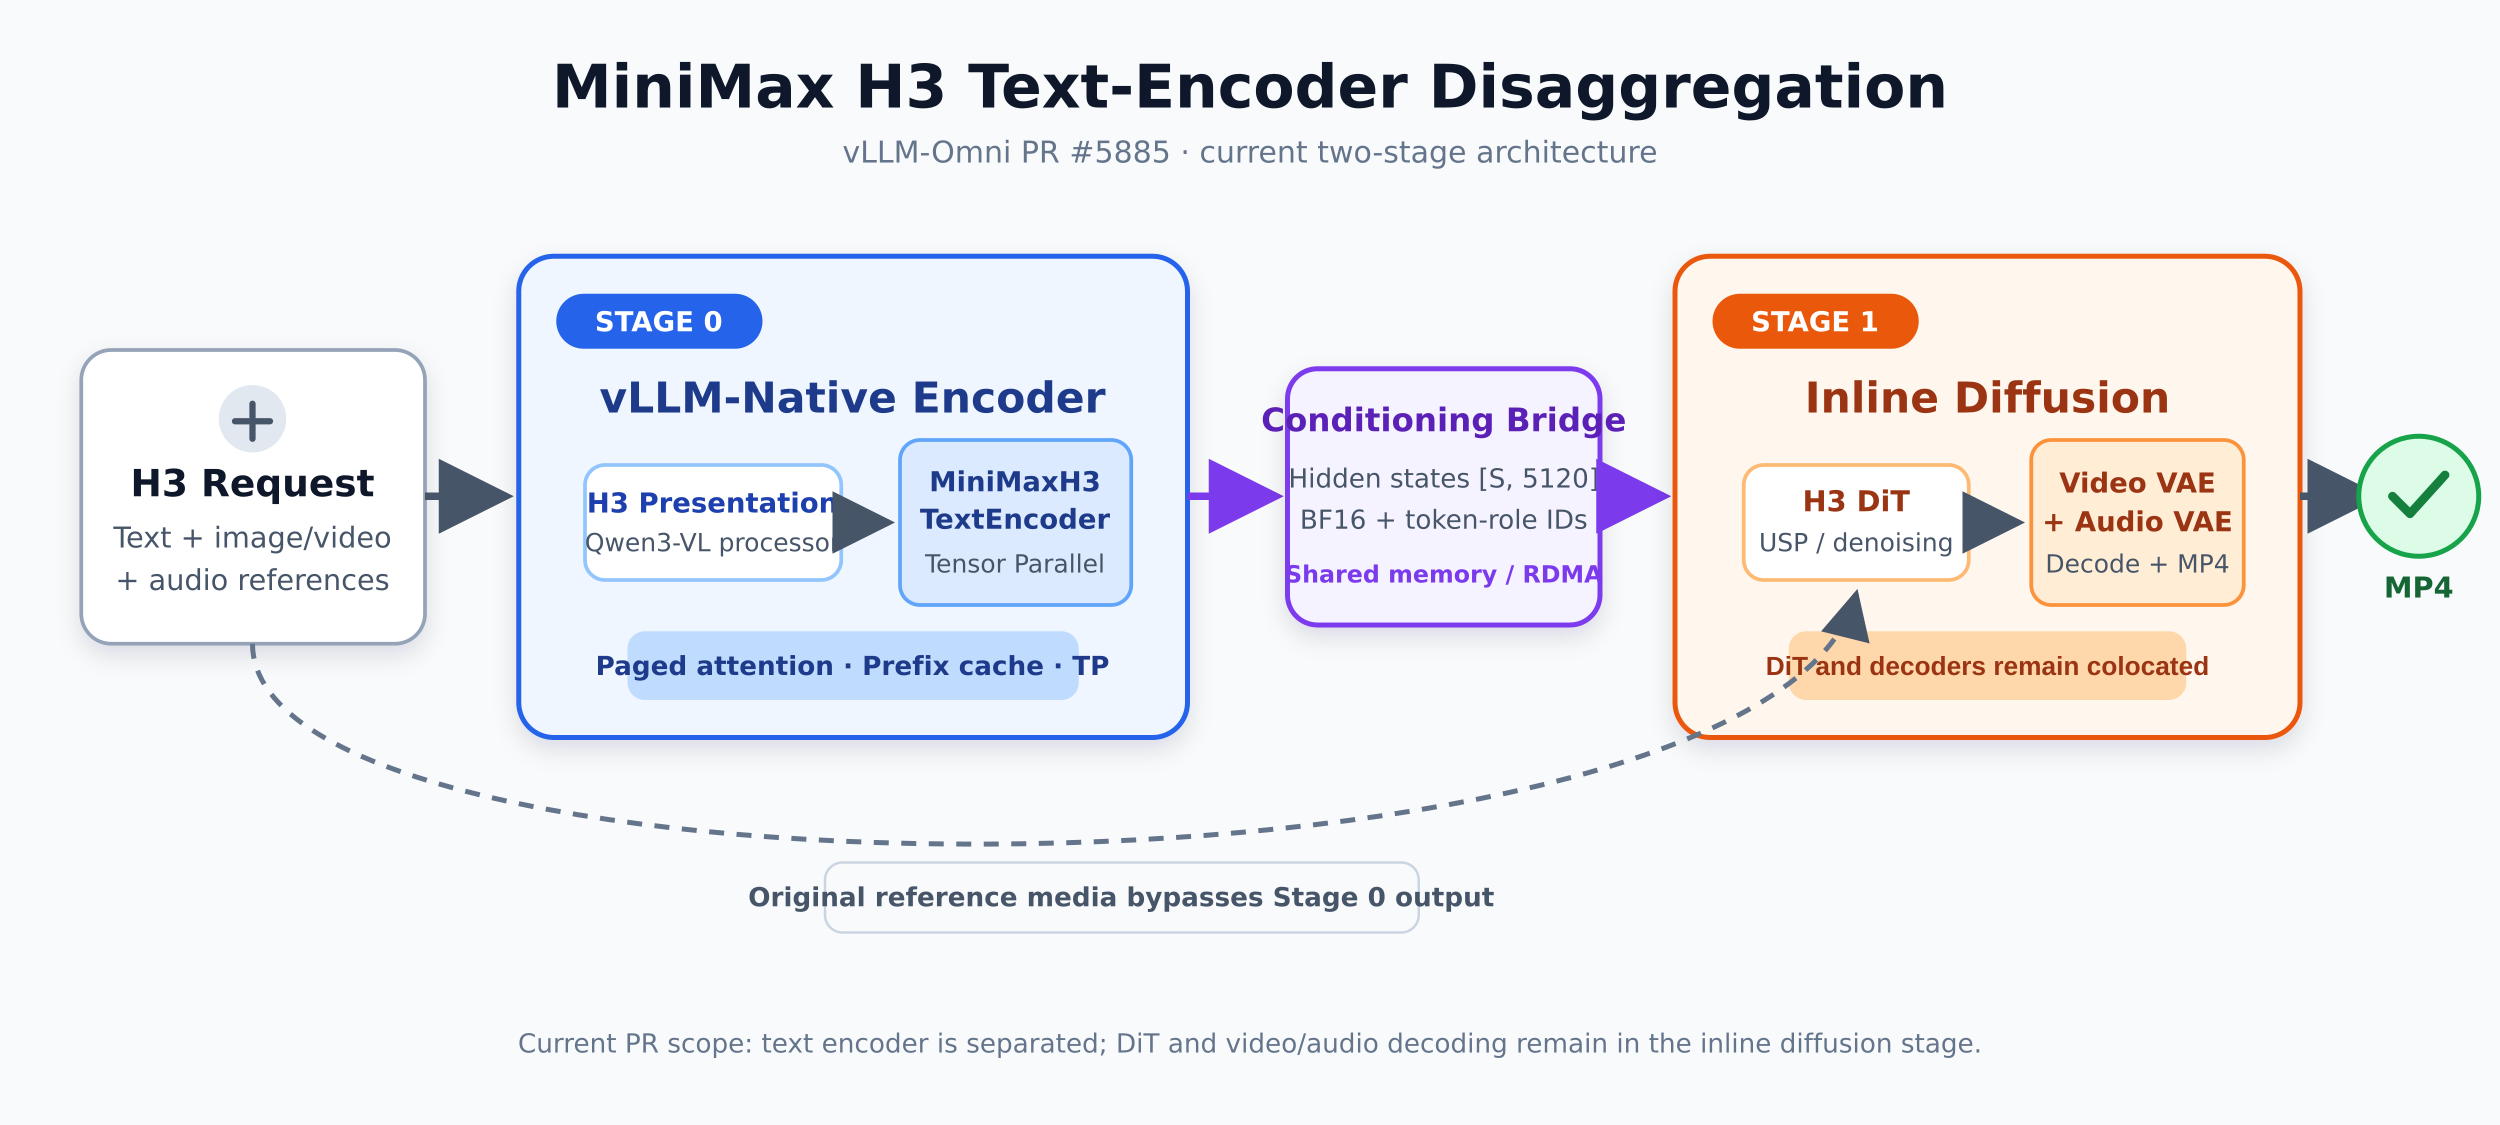
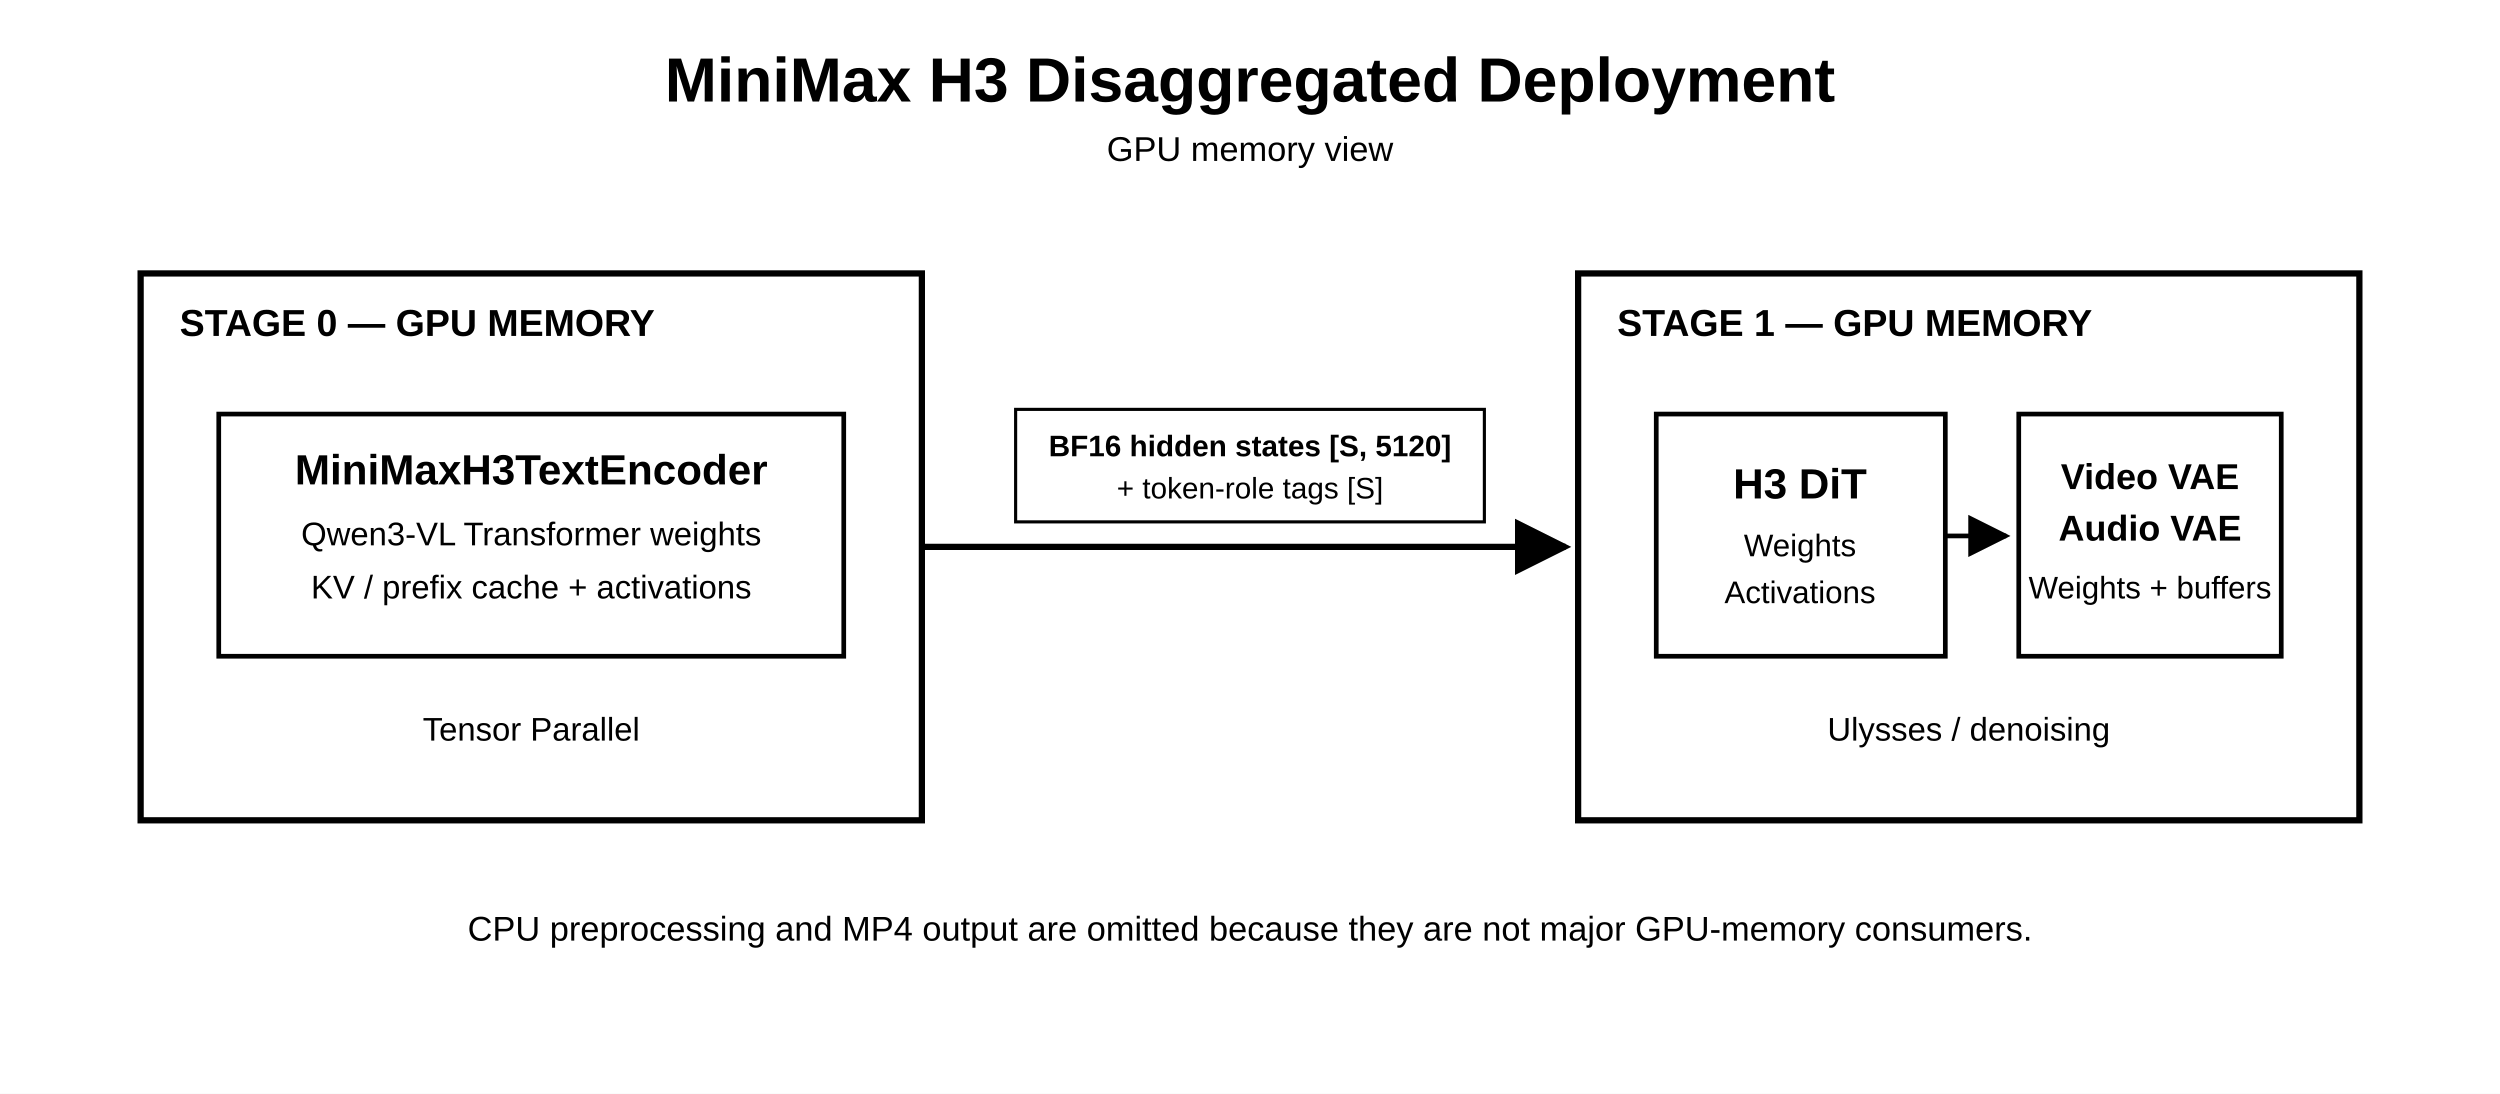
- <svg xmlns="http://www.w3.org/2000/svg" width="2000" height="900" viewBox="0 0 2000 900">
+ <svg xmlns="http://www.w3.org/2000/svg" width="1600" height="700" viewBox="0 0 1600 700">
  <defs>
-     <filter id="shadow" x="-20%" y="-20%" width="140%" height="140%">
-       <feDropShadow dx="0" dy="8" stdDeviation="10" flood-color="#0f172a" flood-opacity="0.12" />
-     </filter>
-     <marker id="arrow" viewBox="0 0 10 10" refX="9" refY="5" markerWidth="10" markerHeight="10" orient="auto-start-reverse">
-       <path d="M 0 0 L 10 5 L 0 10 z" fill="#475569" />
-     </marker>
-     <marker id="arrow-purple" viewBox="0 0 10 10" refX="9" refY="5" markerWidth="10" markerHeight="10" orient="auto-start-reverse">
-       <path d="M 0 0 L 10 5 L 0 10 z" fill="#7c3aed" />
+     <marker id="arrow" viewBox="0 0 10 10" refX="9" refY="5" markerWidth="9" markerHeight="9" orient="auto">
+       <path d="M0 0 L10 5 L0 10 Z" fill="#000" />
    </marker>
  </defs>
-   <rect width="2000" height="900" fill="#f8fafc" />
-   <text x="1000" y="86" text-anchor="middle" font-family="DejaVu Sans, Arial, sans-serif" font-size="48" font-weight="700" fill="#0f172a">
-     MiniMax H3 Text-Encoder Disaggregation
+   <rect width="1600" height="700" fill="#fff" />
+   <text x="800" y="65" text-anchor="middle" font-family="Arial, sans-serif" font-size="40" font-weight="bold" fill="#000">
+     MiniMax H3 Disaggregated Deployment
  </text>
-   <text x="1000" y="130" text-anchor="middle" font-family="DejaVu Sans, Arial, sans-serif" font-size="24" fill="#64748b">
-     vLLM-Omni PR #5885 · current two-stage architecture
+   <text x="800" y="103" text-anchor="middle" font-family="Arial, sans-serif" font-size="22" fill="#000">
+     GPU memory view
  </text>
-   <g filter="url(#shadow)">
-     <rect x="65" y="280" width="275" height="235" rx="24" fill="#ffffff" stroke="#94a3b8" stroke-width="3" />
-   </g>
-   <circle cx="202" cy="335" r="27" fill="#e2e8f0" />
-   <path d="M188 337 h28 M202 323 v28" stroke="#475569" stroke-width="5" stroke-linecap="round" />
-   <text x="202" y="397" text-anchor="middle" font-family="DejaVu Sans, Arial, sans-serif" font-size="30" font-weight="700" fill="#0f172a">H3 Request</text>
-   <text x="202" y="438" text-anchor="middle" font-family="DejaVu Sans, Arial, sans-serif" font-size="23" fill="#475569">Text + image/video</text>
-   <text x="202" y="472" text-anchor="middle" font-family="DejaVu Sans, Arial, sans-serif" font-size="23" fill="#475569">+ audio references</text>
-   <path d="M340 397 H405" fill="none" stroke="#475569" stroke-width="6" marker-end="url(#arrow)" />
-   <g filter="url(#shadow)">
-     <rect x="415" y="205" width="535" height="385" rx="28" fill="#eff6ff" stroke="#2563eb" stroke-width="4" />
-   </g>
-   <rect x="445" y="235" width="165" height="44" rx="22" fill="#2563eb" />
-   <text x="527" y="265" text-anchor="middle" font-family="DejaVu Sans, Arial, sans-serif" font-size="22" font-weight="700" fill="#ffffff">STAGE 0</text>
-   <text x="682" y="330" text-anchor="middle" font-family="DejaVu Sans, Arial, sans-serif" font-size="34" font-weight="700" fill="#1e3a8a">vLLM-Native Encoder</text>
-   <rect x="468" y="372" width="205" height="92" rx="16" fill="#ffffff" stroke="#93c5fd" stroke-width="3" />
-   <text x="570" y="410" text-anchor="middle" font-family="DejaVu Sans, Arial, sans-serif" font-size="22" font-weight="700" fill="#1e40af">H3 Presentation</text>
-   <text x="570" y="441" text-anchor="middle" font-family="DejaVu Sans, Arial, sans-serif" font-size="20" fill="#475569">Qwen3-VL processor</text>
-   <path d="M673 418 H711" fill="none" stroke="#2563eb" stroke-width="5" marker-end="url(#arrow)" />
-   <rect x="720" y="352" width="185" height="132" rx="16" fill="#dbeafe" stroke="#60a5fa" stroke-width="3" />
-   <text x="812" y="393" text-anchor="middle" font-family="DejaVu Sans, Arial, sans-serif" font-size="22" font-weight="700" fill="#1e3a8a">MiniMaxH3</text>
-   <text x="812" y="423" text-anchor="middle" font-family="DejaVu Sans, Arial, sans-serif" font-size="22" font-weight="700" fill="#1e3a8a">TextEncoder</text>
-   <text x="812" y="458" text-anchor="middle" font-family="DejaVu Sans, Arial, sans-serif" font-size="20" fill="#475569">Tensor Parallel</text>
-   <rect x="502" y="505" width="361" height="55" rx="14" fill="#bfdbfe" />
-   <text x="682" y="540" text-anchor="middle" font-family="DejaVu Sans, Arial, sans-serif" font-size="21" font-weight="600" fill="#1e3a8a">Paged attention · Prefix cache · TP</text>
-   <path d="M950 397 H1021" fill="none" stroke="#7c3aed" stroke-width="6" marker-end="url(#arrow-purple)" />
-   <g filter="url(#shadow)">
-     <rect x="1030" y="295" width="250" height="205" rx="24" fill="#f5f3ff" stroke="#7c3aed" stroke-width="4" />
-   </g>
-   <text x="1155" y="345" text-anchor="middle" font-family="DejaVu Sans, Arial, sans-serif" font-size="26" font-weight="700" fill="#5b21b6">Conditioning Bridge</text>
-   <text x="1155" y="390" text-anchor="middle" font-family="DejaVu Sans, Arial, sans-serif" font-size="21" fill="#475569">Hidden states [S, 5120]</text>
-   <text x="1155" y="423" text-anchor="middle" font-family="DejaVu Sans, Arial, sans-serif" font-size="21" fill="#475569">BF16 + token-role IDs</text>
-   <text x="1155" y="466" text-anchor="middle" font-family="DejaVu Sans, Arial, sans-serif" font-size="19" font-weight="600" fill="#7c3aed">Shared memory / RDMA</text>
-   <path d="M1280 397 H1331" fill="none" stroke="#7c3aed" stroke-width="6" marker-end="url(#arrow-purple)" />
-   <g filter="url(#shadow)">
-     <rect x="1340" y="205" width="500" height="385" rx="28" fill="#fff7ed" stroke="#ea580c" stroke-width="4" />
-   </g>
-   <rect x="1370" y="235" width="165" height="44" rx="22" fill="#ea580c" />
-   <text x="1452" y="265" text-anchor="middle" font-family="DejaVu Sans, Arial, sans-serif" font-size="22" font-weight="700" fill="#ffffff">STAGE 1</text>
-   <text x="1590" y="330" text-anchor="middle" font-family="DejaVu Sans, Arial, sans-serif" font-size="34" font-weight="700" fill="#9a3412">Inline Diffusion</text>
-   <rect x="1395" y="372" width="180" height="92" rx="16" fill="#ffffff" stroke="#fdba74" stroke-width="3" />
-   <text x="1485" y="409" text-anchor="middle" font-family="DejaVu Sans, Arial, sans-serif" font-size="23" font-weight="700" fill="#9a3412">H3 DiT</text>
-   <text x="1485" y="441" text-anchor="middle" font-family="DejaVu Sans, Arial, sans-serif" font-size="20" fill="#475569">USP / denoising</text>
-   <path d="M1575 418 H1615" fill="none" stroke="#ea580c" stroke-width="5" marker-end="url(#arrow)" />
-   <rect x="1625" y="352" width="170" height="132" rx="16" fill="#ffedd5" stroke="#fb923c" stroke-width="3" />
-   <text x="1710" y="394" text-anchor="middle" font-family="DejaVu Sans, Arial, sans-serif" font-size="22" font-weight="700" fill="#9a3412">Video VAE</text>
-   <text x="1710" y="425" text-anchor="middle" font-family="DejaVu Sans, Arial, sans-serif" font-size="22" font-weight="700" fill="#9a3412">+ Audio VAE</text>
-   <text x="1710" y="458" text-anchor="middle" font-family="DejaVu Sans, Arial, sans-serif" font-size="20" fill="#475569">Decode + MP4</text>
-   <rect x="1431" y="505" width="318" height="55" rx="14" fill="#fed7aa" />
-   <text x="1590" y="540" text-anchor="middle" font-family="Deja Sans, Arial, sans-serif" font-size="21" font-weight="600" fill="#9a3412">DiT and decoders remain colocated</text>
-   <path d="M1840 397 H1900" fill="none" stroke="#475569" stroke-width="6" marker-end="url(#arrow)" />
-   <circle cx="1935" cy="397" r="48" fill="#dcfce7" stroke="#16a34a" stroke-width="4" />
-   <path d="M1914 397 l14 14 l28 -31" fill="none" stroke="#15803d" stroke-width="7" stroke-linecap="round" stroke-linejoin="round" />
-   <text x="1935" y="478" text-anchor="middle" font-family="DejaVu Sans, Arial, sans-serif" font-size="23" font-weight="700" fill="#166534">MP4</text>
-   <path d="M202 515 C202 735 1420 735 1485 475" fill="none" stroke="#64748b" stroke-width="4" stroke-dasharray="12 10" marker-end="url(#arrow)" />
-   <rect x="660" y="690" width="475" height="56" rx="14" fill="#f8fafc" stroke="#cbd5e1" stroke-width="2" />
-   <text x="897" y="725" text-anchor="middle" font-family="DejaVu Sans, Arial, sans-serif" font-size="21" font-weight="600" fill="#475569">Original reference media bypasses Stage 0 output</text>
-   <text x="1000" y="842" text-anchor="middle" font-family="DejaVu Sans, Arial, sans-serif" font-size="21" fill="#64748b">
-     Current PR scope: text encoder is separated; DiT and video/audio decoding remain in the inline diffusion stage.
+   <rect x="90" y="175" width="500" height="350" fill="#fff" stroke="#000" stroke-width="4" />
+   <text x="115" y="215" font-family="Arial, sans-serif" font-size="24" font-weight="bold" fill="#000">STAGE 0 — GPU MEMORY</text>
+   <rect x="140" y="265" width="400" height="155" fill="#fff" stroke="#000" stroke-width="3" />
+   <text x="340" y="310" text-anchor="middle" font-family="Arial, sans-serif" font-size="27" font-weight="bold" fill="#000">
+     MiniMaxH3TextEncoder
+   </text>
+   <text x="340" y="349" text-anchor="middle" font-family="Arial, sans-serif" font-size="21" fill="#000">
+     Qwen3-VL Transformer weights
+   </text>
+   <text x="340" y="383" text-anchor="middle" font-family="Arial, sans-serif" font-size="21" fill="#000">
+     KV / prefix cache + activations
+   </text>
+   <text x="340" y="474" text-anchor="middle" font-family="Arial, sans-serif" font-size="21" fill="#000">
+     Tensor Parallel
+   </text>
+   <line x1="590" y1="350" x2="1002" y2="350" stroke="#000" stroke-width="4" marker-end="url(#arrow)" />
+   <rect x="650" y="262" width="300" height="72" fill="#fff" stroke="#000" stroke-width="2" />
+   <text x="800" y="292" text-anchor="middle" font-family="Arial, sans-serif" font-size="19" font-weight="bold" fill="#000">
+     BF16 hidden states [S, 5120]
+   </text>
+   <text x="800" y="319" text-anchor="middle" font-family="Arial, sans-serif" font-size="19" fill="#000">
+     + token-role tags [S]
+   </text>
+   <rect x="1010" y="175" width="500" height="350" fill="#fff" stroke="#000" stroke-width="4" />
+   <text x="1035" y="215" font-family="Arial, sans-serif" font-size="24" font-weight="bold" fill="#000">STAGE 1 — GPU MEMORY</text>
+   <rect x="1060" y="265" width="185" height="155" fill="#fff" stroke="#000" stroke-width="3" />
+   <text x="1152" y="319" text-anchor="middle" font-family="Arial, sans-serif" font-size="27" font-weight="bold" fill="#000">H3 DiT</text>
+   <text x="1152" y="356" text-anchor="middle" font-family="Arial, sans-serif" font-size="20" fill="#000">Weights</text>
+   <text x="1152" y="386" text-anchor="middle" font-family="Arial, sans-serif" font-size="20" fill="#000">Activations</text>
+   <line x1="1245" y1="343" x2="1284" y2="343" stroke="#000" stroke-width="3" marker-end="url(#arrow)" />
+   <rect x="1292" y="265" width="168" height="155" fill="#fff" stroke="#000" stroke-width="3" />
+   <text x="1376" y="313" text-anchor="middle" font-family="Arial, sans-serif" font-size="23" font-weight="bold" fill="#000">Video VAE</text>
+   <text x="1376" y="346" text-anchor="middle" font-family="Arial, sans-serif" font-size="23" font-weight="bold" fill="#000">Audio VAE</text>
+   <text x="1376" y="383" text-anchor="middle" font-family="Arial, sans-serif" font-size="20" fill="#000">Weights + buffers</text>
+   <text x="1260" y="474" text-anchor="middle" font-family="Arial, sans-serif" font-size="21" fill="#000">
+     Ulysses / denoising
+   </text>
+   <text x="800" y="602" text-anchor="middle" font-family="Arial, sans-serif" font-size="22" fill="#000">
+     CPU preprocessing and MP4 output are omitted because they are not major GPU-memory consumers.
  </text>
</svg>
